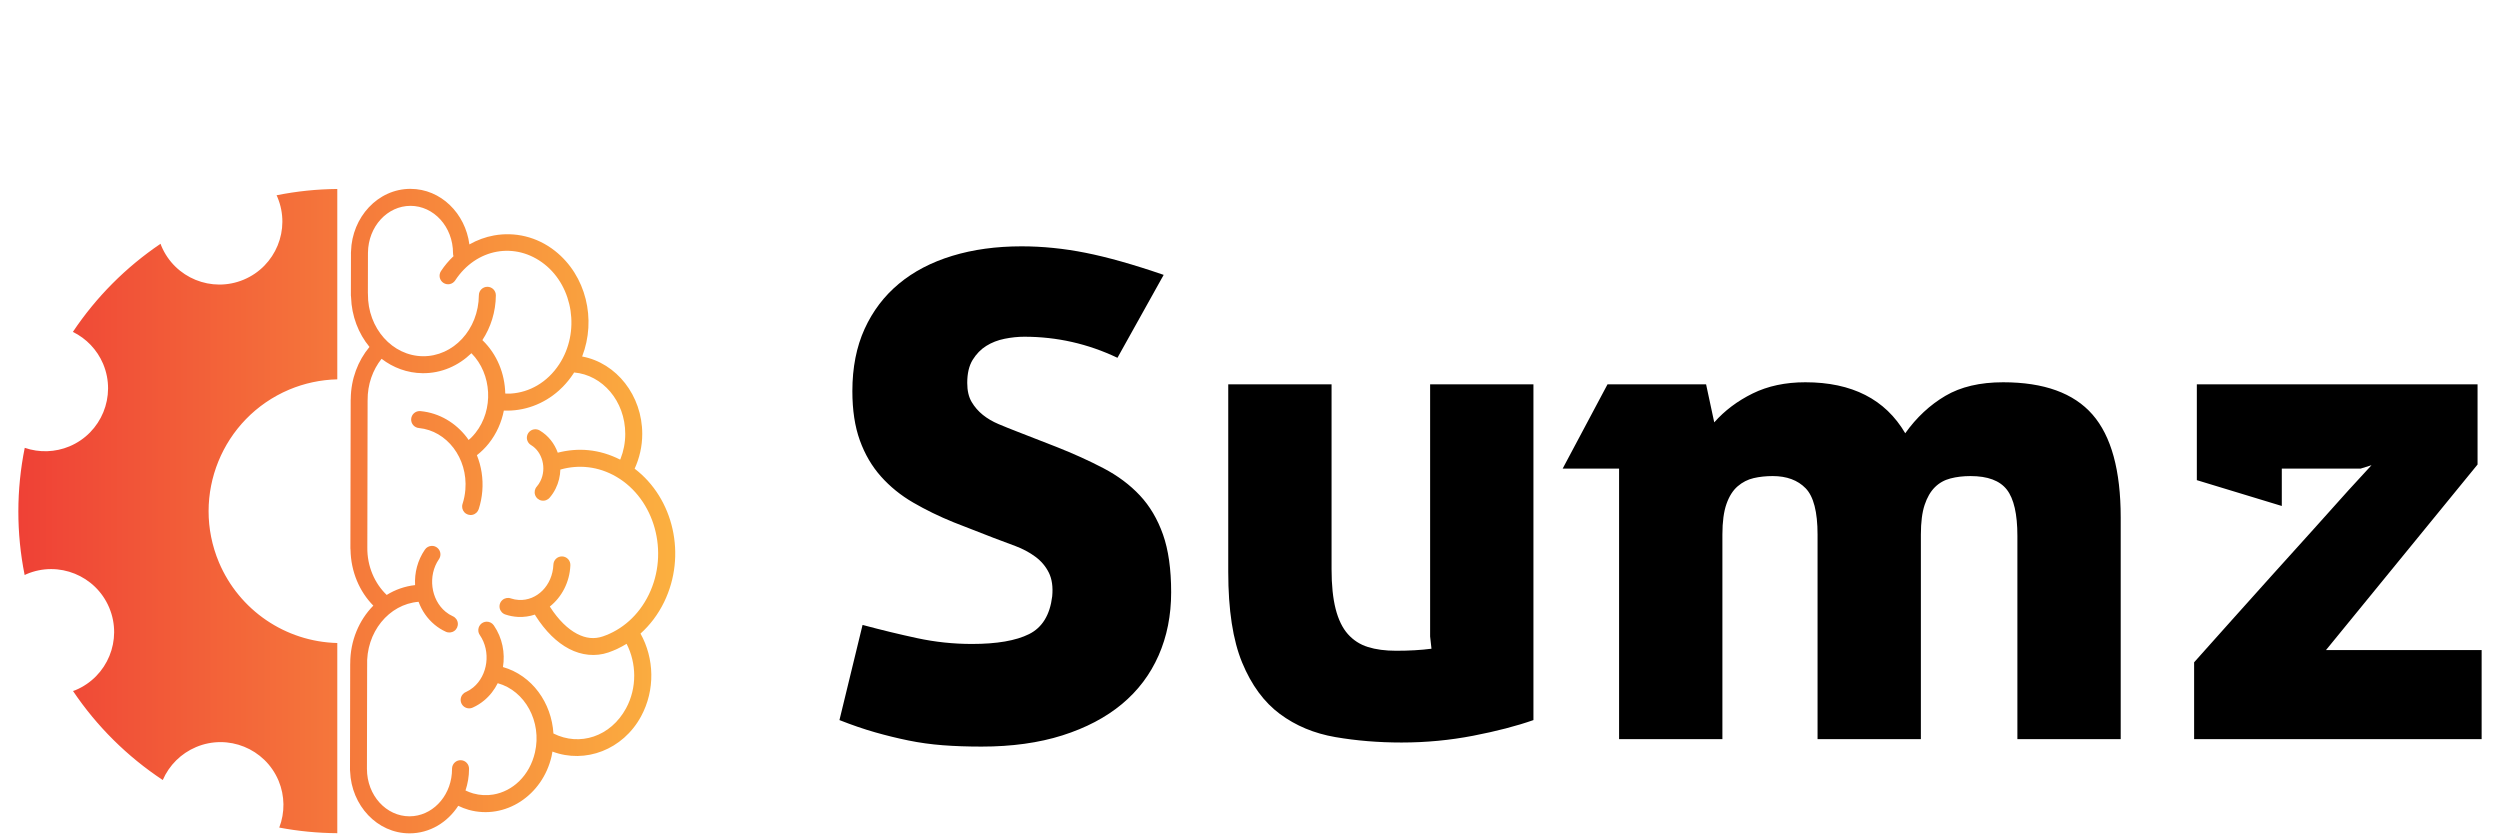
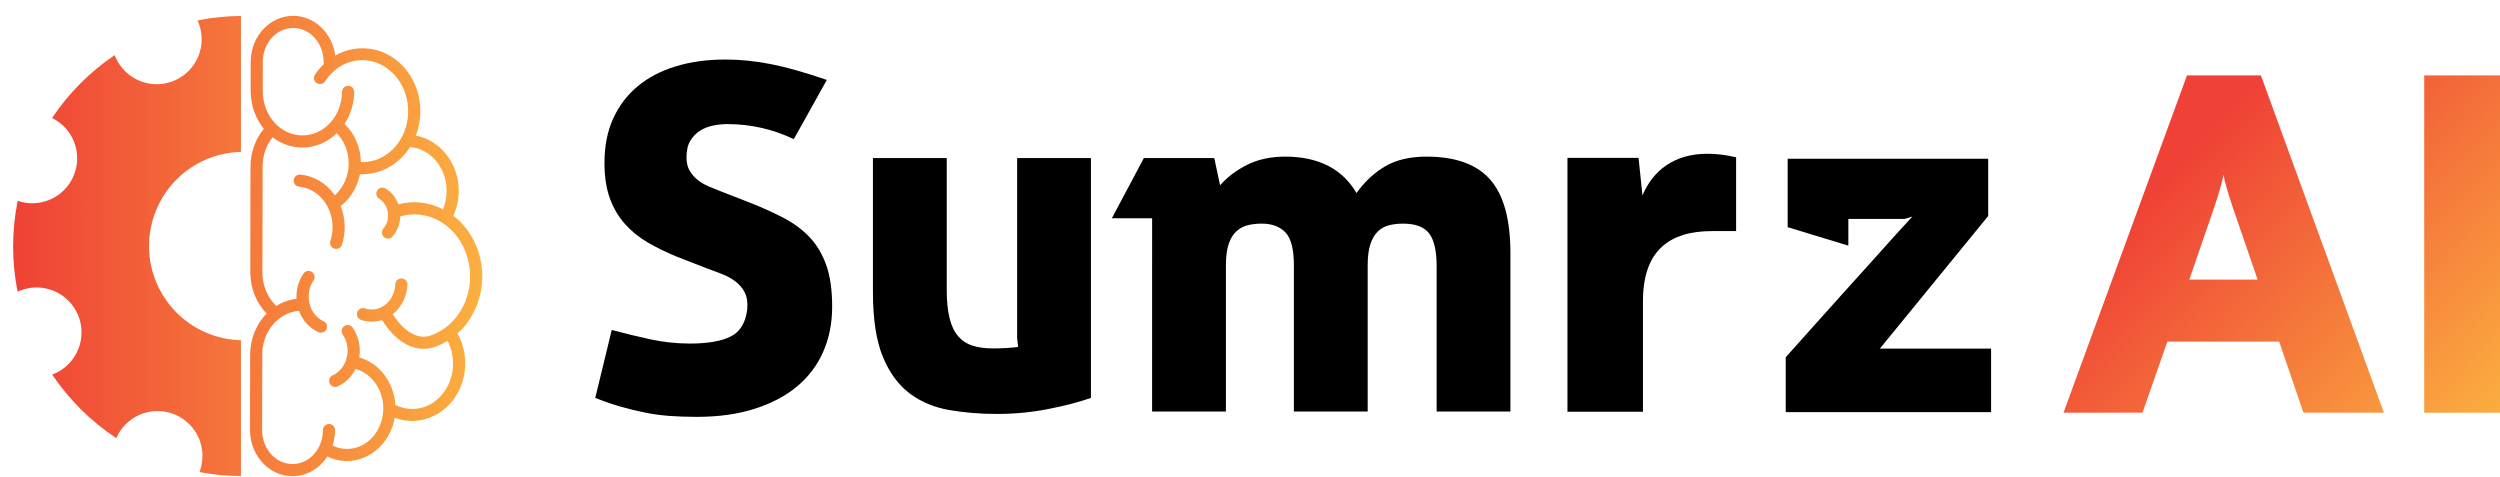
- <svg xmlns="http://www.w3.org/2000/svg" width="90" height="30" viewBox="0 0 300 101.491" class="css-1j8o68f" version="1.1" id="svg12">
-   <defs id="SvgjsDefs10989">
-     <linearGradient id="SvgjsLinearGradient10994">
-       <stop id="SvgjsStop10995" stop-color="#ef4136" offset="0" />
-       <stop id="SvgjsStop10996" stop-color="#fbb040" offset="1" />
+ <svg xmlns="http://www.w3.org/2000/svg" width="126" height="24" viewBox="0 0 126 24" fill="none">
+   <path d="M14.777 0.799C13.604 0.799 12.672 1.816 12.637 3.048C12.635 3.061 12.635 3.074 12.635 3.087V3.1C12.635 3.106 12.634 3.113 12.634 3.12C12.633 3.13 12.634 3.14 12.635 3.15L12.632 4.634C12.632 4.656 12.634 4.678 12.639 4.7C12.639 4.7 12.639 4.701 12.639 4.701C12.66 5.383 12.905 6.008 13.301 6.489C12.886 6.987 12.635 7.641 12.627 8.355C12.626 8.37 12.624 8.384 12.625 8.399L12.615 13.695C12.615 13.695 12.615 13.696 12.615 13.697C12.615 13.697 12.615 13.698 12.615 13.699V13.739C12.614 13.756 12.616 13.774 12.619 13.791C12.619 13.792 12.619 13.793 12.619 13.793C12.633 14.58 12.94 15.295 13.44 15.803C12.923 16.325 12.608 17.07 12.608 17.879C12.607 17.889 12.607 17.899 12.607 17.909L12.6 21.675C12.6 21.677 12.6 21.678 12.6 21.679C12.6 21.679 12.6 21.68 12.6 21.68V21.718C12.6 21.737 12.601 21.755 12.604 21.773C12.65 22.995 13.577 24 14.743 24C15.474 24 16.111 23.604 16.497 23.009C16.617 23.066 16.741 23.117 16.873 23.154C18.192 23.52 19.531 22.634 19.856 21.227C19.869 21.17 19.878 21.113 19.888 21.056C21.069 21.502 22.426 20.991 23.077 19.791C23.595 18.836 23.554 17.697 23.058 16.808C23.398 16.503 23.69 16.122 23.907 15.675C24.725 13.995 24.254 11.943 22.847 10.872C23.02 10.493 23.121 10.07 23.121 9.62C23.121 8.237 22.194 7.065 20.957 6.833C21.474 5.502 21.106 3.919 19.977 3.03C19.323 2.515 18.53 2.342 17.784 2.475C17.476 2.531 17.177 2.641 16.898 2.799C16.753 1.682 15.87 0.799 14.777 0.799ZM12.143 0.803C11.408 0.809 10.676 0.885 9.955 1.03L9.957 1.031C9.966 1.05 9.976 1.07 9.985 1.09L9.991 1.105C10.222 1.659 10.223 2.283 9.995 2.838C9.767 3.394 9.328 3.836 8.774 4.068C8.22 4.3 7.597 4.302 7.041 4.075C6.486 3.848 6.043 3.41 5.81 2.856C5.799 2.83 5.789 2.803 5.78 2.776C4.532 3.619 3.461 4.696 2.624 5.948C3.111 6.187 3.496 6.593 3.709 7.091L3.716 7.107C3.947 7.662 3.949 8.285 3.72 8.84C3.492 9.396 3.053 9.838 2.499 10.07C1.988 10.283 1.415 10.302 0.891 10.122C0.586 11.633 0.585 13.189 0.887 14.701C0.911 14.689 0.935 14.678 0.96 14.667C1.513 14.433 2.136 14.428 2.692 14.653C3.249 14.878 3.693 15.315 3.928 15.867L3.935 15.883C4.166 16.437 4.167 17.06 3.939 17.615C3.711 18.171 3.272 18.613 2.718 18.845C2.689 18.856 2.659 18.867 2.629 18.877C3.484 20.147 4.582 21.236 5.86 22.081C6.092 21.547 6.52 21.123 7.056 20.896C7.609 20.662 8.232 20.657 8.789 20.882C9.345 21.107 9.79 21.544 10.025 22.096L10.032 22.112C10.254 22.649 10.262 23.251 10.054 23.793C10.742 23.923 11.442 23.991 12.143 23.995V17.149C11.229 17.126 10.341 16.84 9.586 16.326C8.83 15.811 8.239 15.09 7.884 14.248C7.395 13.087 7.387 11.78 7.861 10.614C8.335 9.448 9.252 8.517 10.412 8.026C10.96 7.796 11.548 7.67 12.143 7.657L12.143 0.803ZM14.777 1.41C15.611 1.41 16.309 2.157 16.309 3.12C16.309 3.155 16.314 3.19 16.326 3.223C16.16 3.381 16.007 3.558 15.875 3.761C15.852 3.794 15.836 3.832 15.829 3.872C15.821 3.911 15.821 3.952 15.829 3.992C15.837 4.032 15.853 4.069 15.875 4.103C15.898 4.136 15.927 4.165 15.961 4.187C15.995 4.209 16.033 4.225 16.073 4.232C16.113 4.239 16.154 4.239 16.193 4.23C16.233 4.222 16.27 4.205 16.303 4.182C16.337 4.159 16.365 4.13 16.387 4.096C17.143 2.94 18.556 2.689 19.599 3.51C20.641 4.331 20.889 5.958 20.132 7.113C19.702 7.77 19.056 8.127 18.39 8.169C18.323 8.173 18.256 8.17 18.189 8.168C18.174 7.457 17.898 6.756 17.365 6.244C17.666 5.787 17.845 5.231 17.851 4.634C17.852 4.593 17.844 4.553 17.829 4.516C17.815 4.478 17.793 4.444 17.764 4.415C17.736 4.386 17.703 4.363 17.666 4.347C17.628 4.331 17.589 4.323 17.548 4.323C17.508 4.322 17.468 4.33 17.43 4.345C17.393 4.36 17.359 4.382 17.33 4.411C17.302 4.439 17.279 4.473 17.263 4.51C17.247 4.547 17.239 4.587 17.239 4.628C17.227 5.872 16.312 6.836 15.222 6.824C14.132 6.812 13.234 5.825 13.245 4.581C13.246 4.571 13.245 4.561 13.245 4.551C13.244 4.549 13.244 4.547 13.243 4.544L13.246 3.249L13.246 3.099C13.256 2.147 13.949 1.41 14.777 1.41ZM16.973 6.717C17.709 7.461 17.782 8.746 17.118 9.583C17.065 9.65 17.01 9.711 16.952 9.768C16.925 9.794 16.897 9.815 16.869 9.839C16.848 9.809 16.829 9.777 16.806 9.748C16.407 9.225 15.822 8.867 15.143 8.8C15.133 8.799 15.123 8.799 15.113 8.799C15.033 8.797 14.956 8.827 14.898 8.881C14.841 8.936 14.806 9.01 14.802 9.09C14.798 9.169 14.826 9.247 14.878 9.307C14.931 9.366 15.004 9.403 15.083 9.409C16.082 9.507 16.846 10.486 16.753 11.629C16.739 11.807 16.704 11.978 16.652 12.138C16.639 12.177 16.634 12.217 16.636 12.258C16.639 12.299 16.65 12.338 16.668 12.375C16.686 12.411 16.711 12.444 16.742 12.47C16.773 12.496 16.809 12.517 16.848 12.529C16.886 12.542 16.927 12.546 16.968 12.543C17.008 12.539 17.048 12.528 17.084 12.509C17.12 12.49 17.152 12.464 17.177 12.433C17.203 12.401 17.223 12.365 17.235 12.326C17.301 12.121 17.345 11.903 17.363 11.678C17.4 11.223 17.327 10.781 17.169 10.387C17.323 10.266 17.468 10.126 17.597 9.963C17.876 9.611 18.056 9.203 18.139 8.78C18.852 8.811 19.563 8.559 20.123 8.056C20.172 8.013 20.219 7.968 20.265 7.921C20.403 7.779 20.53 7.622 20.644 7.449C20.652 7.436 20.659 7.422 20.667 7.409C21.687 7.496 22.509 8.436 22.509 9.62C22.509 9.94 22.448 10.242 22.34 10.516C22.336 10.526 22.33 10.536 22.326 10.546C21.959 10.36 21.574 10.245 21.188 10.207C20.813 10.17 20.439 10.204 20.079 10.297C19.963 9.971 19.744 9.685 19.434 9.499C19.381 9.467 19.32 9.451 19.259 9.454C19.193 9.457 19.13 9.481 19.079 9.523C19.028 9.565 18.992 9.622 18.976 9.686C18.96 9.75 18.966 9.818 18.991 9.879C19.017 9.939 19.062 9.99 19.119 10.023C19.522 10.266 19.686 10.856 19.454 11.321C19.418 11.394 19.375 11.458 19.327 11.514C19.3 11.544 19.279 11.58 19.265 11.618C19.252 11.657 19.246 11.698 19.249 11.739C19.251 11.78 19.262 11.82 19.28 11.856C19.299 11.893 19.324 11.925 19.355 11.952C19.386 11.979 19.422 11.999 19.462 12.011C19.5 12.023 19.542 12.028 19.582 12.024C19.623 12.02 19.663 12.008 19.699 11.989C19.735 11.969 19.767 11.943 19.792 11.911C19.873 11.817 19.943 11.711 20.002 11.594C20.111 11.374 20.166 11.139 20.174 10.905C20.83 10.717 21.543 10.785 22.193 11.166C23.566 11.97 24.102 13.877 23.357 15.407C22.988 16.165 22.383 16.678 21.705 16.91C21.399 17.014 21.097 16.986 20.771 16.816C20.446 16.646 20.106 16.324 19.798 15.843C19.797 15.841 19.795 15.838 19.794 15.836C20.222 15.497 20.509 14.96 20.534 14.354C20.536 14.313 20.53 14.272 20.516 14.233C20.503 14.195 20.481 14.16 20.453 14.13C20.426 14.1 20.392 14.075 20.355 14.058C20.318 14.041 20.277 14.032 20.237 14.031C20.156 14.029 20.077 14.059 20.018 14.115C19.959 14.171 19.925 14.247 19.923 14.328C19.891 15.082 19.326 15.631 18.682 15.599C18.581 15.594 18.485 15.575 18.393 15.544C18.355 15.531 18.314 15.526 18.274 15.528C18.234 15.531 18.195 15.542 18.159 15.56C18.123 15.578 18.091 15.602 18.065 15.633C18.038 15.663 18.018 15.698 18.005 15.736C17.992 15.774 17.987 15.815 17.99 15.855C17.993 15.895 18.003 15.934 18.021 15.97C18.039 16.006 18.064 16.038 18.094 16.064C18.125 16.091 18.16 16.111 18.198 16.124C18.342 16.172 18.494 16.201 18.651 16.209C18.863 16.22 19.067 16.189 19.257 16.126C19.265 16.142 19.273 16.158 19.283 16.173C19.633 16.72 20.039 17.124 20.488 17.359C20.937 17.593 21.437 17.648 21.902 17.489C22.13 17.411 22.349 17.305 22.558 17.178C22.915 17.873 22.939 18.762 22.539 19.499C21.984 20.522 20.867 20.88 19.924 20.406C19.858 19.303 19.159 18.315 18.107 18.014C18.19 17.506 18.087 16.965 17.78 16.517C17.752 16.474 17.713 16.439 17.668 16.416C17.622 16.392 17.571 16.38 17.52 16.38C17.477 16.381 17.434 16.391 17.395 16.41C17.355 16.428 17.32 16.455 17.292 16.488C17.264 16.521 17.243 16.56 17.231 16.602C17.219 16.643 17.216 16.687 17.222 16.73C17.224 16.74 17.226 16.75 17.228 16.76C17.237 16.797 17.253 16.832 17.275 16.863C17.68 17.454 17.565 18.313 17.035 18.749C16.953 18.818 16.866 18.871 16.776 18.912C16.738 18.927 16.704 18.95 16.675 18.98C16.645 19.009 16.623 19.044 16.607 19.082C16.592 19.12 16.585 19.161 16.586 19.202C16.587 19.244 16.596 19.284 16.613 19.322C16.63 19.359 16.654 19.393 16.685 19.421C16.715 19.449 16.751 19.47 16.79 19.484C16.828 19.497 16.869 19.503 16.911 19.501C16.952 19.498 16.992 19.487 17.029 19.469C17.168 19.406 17.301 19.323 17.424 19.221C17.637 19.047 17.801 18.832 17.92 18.596C17.922 18.596 17.923 18.597 17.925 18.597C18.9 18.868 19.516 19.979 19.26 21.089C19.067 21.922 18.461 22.487 17.759 22.604C17.701 22.613 17.641 22.62 17.582 22.624C17.462 22.631 17.341 22.624 17.219 22.604C17.158 22.594 17.097 22.581 17.036 22.564C16.94 22.537 16.849 22.5 16.76 22.457C16.841 22.213 16.887 21.951 16.887 21.678C16.888 21.599 16.858 21.521 16.802 21.464C16.747 21.406 16.672 21.372 16.592 21.369C16.512 21.366 16.434 21.395 16.375 21.449C16.316 21.502 16.28 21.577 16.276 21.657C16.275 21.664 16.275 21.671 16.275 21.678C16.275 22.581 15.661 23.294 14.897 23.379C14.846 23.385 14.795 23.388 14.743 23.388C13.91 23.388 13.212 22.642 13.211 21.68C13.211 21.68 13.211 21.679 13.211 21.678L13.219 18.021C13.219 18.009 13.22 17.996 13.219 17.983C13.166 16.76 14.005 15.751 15.07 15.666C15.187 15.982 15.381 16.27 15.652 16.494C15.776 16.596 15.909 16.678 16.048 16.741C16.084 16.759 16.124 16.768 16.165 16.77C16.205 16.772 16.246 16.766 16.284 16.752C16.322 16.738 16.357 16.716 16.386 16.689C16.416 16.661 16.44 16.628 16.457 16.591C16.474 16.554 16.483 16.514 16.484 16.474C16.485 16.433 16.478 16.393 16.463 16.355C16.449 16.317 16.427 16.282 16.399 16.253C16.371 16.224 16.337 16.2 16.3 16.184C16.211 16.144 16.124 16.09 16.041 16.022C15.511 15.585 15.396 14.727 15.802 14.135C15.834 14.089 15.853 14.035 15.857 13.978C15.86 13.922 15.848 13.866 15.822 13.816C15.796 13.766 15.756 13.724 15.707 13.695C15.659 13.667 15.603 13.652 15.547 13.653C15.497 13.653 15.448 13.666 15.405 13.69C15.361 13.714 15.324 13.748 15.297 13.789C15.034 14.173 14.921 14.624 14.945 15.064C14.574 15.106 14.229 15.229 13.923 15.419C13.494 15.008 13.217 14.394 13.226 13.705L13.231 11.088L13.236 8.436C13.237 8.428 13.237 8.42 13.237 8.412C13.231 7.836 13.424 7.312 13.739 6.917C14.155 7.237 14.662 7.429 15.215 7.436C15.893 7.444 16.507 7.168 16.973 6.717Z" fill="url(#paint0_linear_1632_137)" />
+   <path d="M107.984 20.8H104L110.224 3.8H113.949L120.15 20.8H116.095L114.869 17.216H109.234L107.984 20.8ZM111.592 10.462L110.342 14.092H113.784L112.535 10.462C112.346 9.888 112.134 9.222 112.063 8.808C111.993 9.199 111.804 9.842 111.592 10.462Z" fill="url(#paint1_linear_1632_137)" />
+   <path d="M126 3.8V20.8H122.181V3.8H126Z" fill="url(#paint2_linear_1632_137)" />
+   <path fill-rule="evenodd" clip-rule="evenodd" d="M100.351 17.568H94.747L100.204 10.887V8H90.098V11.45L93.157 12.38V11.034H95.995L96.387 10.912L95.555 11.817L94.282 13.236L92.814 14.864L91.431 16.405L90.404 17.555L90 18.008V20.773H100.351V17.568Z" fill="black" />
+   <path fill-rule="evenodd" clip-rule="evenodd" d="M32.655 12.225C33.103 12.486 33.589 12.723 34.111 12.935L35.554 13.498L36.337 13.791C36.599 13.889 36.835 14.015 37.047 14.17C37.259 14.325 37.422 14.517 37.537 14.745C37.651 14.974 37.692 15.259 37.659 15.602C37.577 16.271 37.3 16.723 36.827 16.96C36.354 17.196 35.669 17.315 34.772 17.315C34.103 17.315 33.446 17.245 32.802 17.107C32.157 16.968 31.501 16.809 30.832 16.63L30 20.055C30.457 20.235 30.885 20.381 31.285 20.496C31.684 20.61 32.084 20.708 32.484 20.789C32.883 20.871 33.295 20.928 33.719 20.961C34.144 20.993 34.608 21.01 35.114 21.01C36.207 21.01 37.178 20.875 38.026 20.606C38.874 20.337 39.588 19.961 40.167 19.48C40.746 18.999 41.187 18.416 41.489 17.731C41.79 17.046 41.941 16.287 41.941 15.455C41.941 14.623 41.843 13.93 41.648 13.375C41.452 12.82 41.175 12.351 40.816 11.968C40.457 11.585 40.02 11.258 39.506 10.989C38.993 10.72 38.426 10.463 37.806 10.219L36.362 9.656C36.15 9.574 35.938 9.488 35.726 9.399C35.514 9.309 35.326 9.199 35.163 9.068C35 8.938 34.865 8.783 34.759 8.604C34.653 8.424 34.6 8.196 34.6 7.918C34.6 7.576 34.666 7.298 34.796 7.086C34.926 6.874 35.09 6.707 35.285 6.585C35.481 6.462 35.701 6.377 35.946 6.328C36.191 6.279 36.427 6.254 36.656 6.254C37.83 6.254 38.948 6.507 40.008 7.013L41.672 4.028C40.579 3.653 39.641 3.387 38.858 3.232C38.075 3.078 37.308 3 36.558 3C35.644 3 34.812 3.114 34.062 3.343C33.312 3.571 32.671 3.905 32.141 4.346C31.611 4.786 31.199 5.329 30.905 5.973C30.612 6.617 30.465 7.364 30.465 8.212C30.465 8.897 30.555 9.489 30.734 9.986C30.913 10.484 31.166 10.916 31.493 11.283C31.819 11.65 32.206 11.964 32.655 12.225ZM47.716 7.967L43.996 7.967V14.721C43.996 16.091 44.164 17.18 44.498 17.988C44.833 18.795 45.285 19.411 45.856 19.835C46.427 20.259 47.092 20.537 47.85 20.667C48.609 20.798 49.404 20.863 50.236 20.863C51.117 20.863 51.978 20.781 52.818 20.618C53.658 20.455 54.38 20.267 54.983 20.055V7.967H51.264V17.046L51.313 17.486C50.938 17.535 50.514 17.559 50.041 17.559C49.649 17.559 49.31 17.515 49.025 17.425C48.739 17.335 48.499 17.18 48.303 16.96C48.107 16.74 47.961 16.438 47.863 16.055C47.765 15.671 47.716 15.194 47.716 14.623V7.967ZM56.036 11.002H58.067L58.066 20.741H61.786V13.375C61.786 12.918 61.835 12.551 61.933 12.274C62.031 11.997 62.165 11.785 62.337 11.638C62.508 11.491 62.699 11.393 62.911 11.344C63.124 11.295 63.352 11.271 63.597 11.271C64.102 11.271 64.498 11.418 64.784 11.711C65.069 12.005 65.212 12.559 65.212 13.375V20.741H68.931V13.375C68.931 12.935 68.976 12.58 69.066 12.311C69.155 12.041 69.278 11.829 69.433 11.675C69.588 11.52 69.775 11.414 69.996 11.356C70.216 11.299 70.456 11.271 70.717 11.271C71.337 11.271 71.774 11.434 72.026 11.76C72.279 12.086 72.406 12.641 72.406 13.424V20.741H76.125V12.763C76.125 11.067 75.787 9.831 75.11 9.056C74.433 8.281 73.36 7.894 71.892 7.894C71.06 7.894 70.367 8.057 69.812 8.383C69.257 8.71 68.776 9.158 68.368 9.729C67.651 8.506 66.451 7.894 64.771 7.894C64.053 7.894 63.421 8.029 62.875 8.298C62.328 8.567 61.867 8.914 61.492 9.338L61.199 7.967H57.651L56.036 11.002Z" fill="black" />
+   <path d="M87.5 7.929V11.647H86.289C84.115 11.647 82.805 12.647 82.805 15.186V20.75H79V7.955H82.583L82.781 9.853C83.299 8.596 84.387 7.75 86.042 7.75C86.487 7.75 86.981 7.801 87.5 7.929Z" fill="black" />
+   <defs>
+     <linearGradient id="paint0_linear_1632_137" x1="0.661" y1="0.799" x2="24.308" y2="0.799" gradientUnits="userSpaceOnUse">
+       <stop stop-color="#EF4136" />
+       <stop offset="1" stop-color="#FBB040" />
+     </linearGradient>
+     <linearGradient id="paint1_linear_1632_137" x1="109.426" y1="8.564" x2="124.43" y2="22.936" gradientUnits="userSpaceOnUse">
+       <stop stop-color="#EF4136" />
+       <stop offset="1" stop-color="#FBB040" />
+     </linearGradient>
+     <linearGradient id="paint2_linear_1632_137" x1="109.425" y1="8.564" x2="124.43" y2="22.936" gradientUnits="userSpaceOnUse">
+       <stop stop-color="#EF4136" />
+       <stop offset="1" stop-color="#FBB040" />
    </linearGradient>
  </defs>
-   <g id="SvgjsG10990" featurekey="hmhgWD-0" transform="matrix(0.827779,0,0,0.827779,-1.498085,20.44879)" fill="url(#SvgjsLinearGradient10994)">
-     <path d="m59.5 3.082c-4.795 0-8.602 4.16-8.746 9.193a1.25 1.25 0 0 0-0.01 0.16v0.051 0.002c-2.12e-4 0.027-0.004 0.053-0.004 0.08a1.25 1.25 0 0 0 0.004 0.125l-0.012 6.062a1.25 1.25 0 0 0 0.027 0.27 1.25 1.25 0 0 0 0 0.006c0.088 2.786 1.089 5.342 2.709 7.309-1.697 2.033-2.723 4.707-2.754 7.625a1.25 1.25 0 0 0-0.012 0.18l-0.041 21.643a1.25 1.25 0 0 0 0 0.008c-3.4e-5 0.003 3.3e-5 0.005 0 0.008v0.164a1.25 1.25 0 0 0 0.018 0.215 1.25 1.25 0 0 0 0 0.008c0.058 3.216 1.313 6.136 3.356 8.213-2.113 2.135-3.4 5.177-3.398 8.484v0.002a1.25 1.25 0 0 0-0.006 0.121l-0.029 15.393a1.25 1.25 0 0 0 0 0.014c0 0.002-1e-6 0.004 0 0.006v0.156a1.25 1.25 0 0 0 0.018 0.225c0.189 4.991 3.977 9.1 8.742 9.1 2.987 0 5.589-1.618 7.166-4.051 0.492 0.234 1 0.442 1.537 0.592 5.393 1.499 10.865-2.125 12.193-7.873 0.054-0.233 0.09-0.466 0.129-0.699 4.827 1.821 10.372-0.265 13.033-5.17 2.117-3.903 1.951-8.559-0.076-12.191 1.391-1.247 2.581-2.804 3.471-4.631 3.343-6.865 1.417-15.253-4.334-19.629 0.706-1.55 1.119-3.279 1.119-5.115 0-5.654-3.788-10.445-8.842-11.391 2.112-5.442 0.607-11.91-4.006-15.543-2.675-2.106-5.914-2.814-8.961-2.268-1.26 0.226-2.482 0.678-3.623 1.322-0.591-4.563-4.201-8.174-8.668-8.174zm-10.766 0.018a47.453 47.453 0 0 0-8.94 0.928l0.006 0.004 0.002 0.002a9.264 9.264 0 0 1 0.111 0.238l0.025 0.062a9.264 9.264 0 0 1-4.973 12.109 9.264 9.264 0 0 1-12.115-4.951 9.264 9.264 0 0 1-0.121-0.328 47.453 47.453 0 0 0-12.898 12.963 9.264 9.264 0 0 1 4.436 4.674l0.027 0.064a9.264 9.264 0 0 1-4.973 12.107 9.264 9.264 0 0 1-6.574 0.213 47.453 47.453 0 0 0-0.014 18.713 9.264 9.264 0 0 1 0.295-0.139 9.264 9.264 0 0 1 12.133 4.906l0.027 0.064a9.264 9.264 0 0 1-4.973 12.105 9.264 9.264 0 0 1-0.363 0.131 47.453 47.453 0 0 0 13.203 13.094 9.264 9.264 0 0 1 4.887-4.842 9.264 9.264 0 0 1 12.135 4.906l0.027 0.064a9.264 9.264 0 0 1 0.09 6.869 47.453 47.453 0 0 0 8.539 0.826v-27.98a19.424 19.424 0 0 1-17.408-11.857 19.424 19.424 0 0 1 10.332-25.426 19.424 19.424 0 0 1 7.076-1.51v-28.012zm10.766 2.482c3.407 0 6.262 3.053 6.262 6.986a1.25 1.25 0 0 0 0.068 0.422c-0.678 0.644-1.302 1.37-1.844 2.197a1.25 1.25 0 1 0 2.092 1.369c3.092-4.723 8.867-5.748 13.127-2.393 4.26 3.355 5.272 10.002 2.18 14.725-1.758 2.685-4.399 4.144-7.119 4.314-0.273 0.017-0.547 0.005-0.82-0.004-0.062-2.905-1.192-5.772-3.367-7.863 1.227-1.869 1.961-4.138 1.984-6.58a1.25 1.25 0 1 0-2.5-0.025c-0.048 5.084-3.788 9.027-8.244 8.977-4.457-0.051-8.126-4.082-8.078-9.166a1.25 1.25 0 0 0-0.004-0.125 1.25 1.25 0 0 0-0.004-0.025l0.01-5.293 0.002-0.613c0.041-3.892 2.873-6.902 6.256-6.902zm8.973 21.689c3.012 3.038 3.31 8.29 0.594 11.713-0.216 0.272-0.442 0.524-0.68 0.756-0.108 0.105-0.224 0.192-0.336 0.289-0.087-0.124-0.166-0.253-0.258-0.373-1.634-2.135-4.022-3.601-6.799-3.871a1.25 1.25 0 0 0-0.123-0.008 1.25 1.25 0 0 0-0.119 2.496c4.081 0.397 7.202 4.402 6.824 9.07-0.059 0.73-0.2 1.427-0.412 2.082a1.25 1.25 0 1 0 2.379 0.768c0.271-0.839 0.451-1.726 0.525-2.648 0.151-1.861-0.146-3.663-0.795-5.277 0.633-0.494 1.224-1.067 1.75-1.73 1.142-1.439 1.876-3.106 2.215-4.836 2.914 0.127 5.822-0.905 8.111-2.957 0.198-0.177 0.39-0.362 0.578-0.555 0.565-0.577 1.085-1.221 1.549-1.93 0.035-0.053 0.062-0.109 0.096-0.162 4.168 0.358 7.527 4.197 7.527 9.037 0 1.307-0.248 2.544-0.691 3.66-0.017 0.043-0.041 0.082-0.059 0.125-1.5-0.762-3.071-1.23-4.65-1.387-1.53-0.151-3.059-0.014-4.529 0.367-0.476-1.33-1.372-2.499-2.639-3.26a1.25 1.25 0 0 0-0.715-0.186 1.25 1.25 0 0 0-0.572 2.328c1.649 0.99 2.32 3.403 1.371 5.303-0.148 0.297-0.324 0.56-0.52 0.789a1.25 1.25 0 1 0 1.9 1.623c0.33-0.386 0.618-0.819 0.855-1.295 0.449-0.898 0.674-1.862 0.703-2.818 2.682-0.766 5.597-0.49 8.254 1.066 5.612 3.287 7.801 11.083 4.758 17.334-1.509 3.098-3.98 5.197-6.754 6.143-1.248 0.426-2.485 0.312-3.814-0.383s-2.721-2.014-3.977-3.977a1.25 1.25 0 0 0-0.02-0.029c1.752-1.386 2.922-3.583 3.025-6.059a1.25 1.25 0 0 0-1.215-1.318 1.25 1.25 0 0 0-1.283 1.215c-0.128 3.081-2.439 5.323-5.07 5.191-0.411-0.021-0.805-0.098-1.182-0.225a1.251 1.251 0 1 0-0.797 2.371c0.588 0.198 1.211 0.317 1.853 0.35 0.866 0.043 1.697-0.085 2.477-0.342a1.25 1.25 0 0 0 0.105 0.193c1.43 2.235 3.089 3.887 4.924 4.846 1.835 0.959 3.878 1.182 5.779 0.533 0.932-0.318 1.828-0.751 2.682-1.273 1.459 2.842 1.556 6.473-0.078 9.486-2.268 4.181-6.834 5.646-10.688 3.707-0.271-4.508-3.128-8.544-7.426-9.775 0.339-2.074-0.082-4.286-1.336-6.117a1.25 1.25 0 0 0-1.062-0.559 1.25 1.25 0 0 0-1.217 1.43 1.25 1.25 0 0 0 0.023 0.123 1.25 1.25 0 0 0 0.191 0.418c1.656 2.418 1.187 5.928-0.979 7.711-0.339 0.279-0.694 0.499-1.059 0.664a1.25 1.25 0 1 0 1.031 2.275c0.567-0.257 1.112-0.594 1.617-1.01 0.868-0.715 1.54-1.593 2.023-2.559a1.25 1.25 0 0 0 0.023 0.008c3.983 1.107 6.501 5.648 5.453 10.184-0.786 3.401-3.263 5.713-6.133 6.189-0.239 0.04-0.481 0.068-0.725 0.082-0.488 0.028-0.985 0.001-1.482-0.08-0.249-0.041-0.497-0.095-0.746-0.164-0.395-0.11-0.768-0.263-1.131-0.436 0.331-1 0.52-2.07 0.52-3.184a1.25 1.25 0 0 0-2.498-0.088 1.25 1.25 0 0 0-0.002 0.088c0 3.688-2.51 6.601-5.631 6.951-0.208 0.023-0.418 0.035-0.631 0.035-3.405 0-6.257-3.05-6.26-6.981-1e-6 -0.002 0-0.004 0-0.006l0.029-14.947a1.25 1.25 0 0 0 0.002-0.154c-0.216-5 3.212-9.125 7.566-9.473 0.477 1.292 1.27 2.471 2.379 3.385 0.505 0.416 1.048 0.755 1.615 1.012a1.25 1.25 0 1 0 1.031-2.277c-0.365-0.165-0.72-0.385-1.059-0.664-2.165-1.783-2.634-5.293-0.979-7.711a1.25 1.25 0 0 0-1.041-1.971 1.25 1.25 0 0 0-1.022 0.559c-1.073 1.567-1.537 3.412-1.438 5.211-1.517 0.169-2.928 0.674-4.176 1.447-1.756-1.68-2.887-4.186-2.85-7.004l0.02-10.695 0.021-10.838a1.25 1.25 0 0 0 0.002-0.1c-0.022-2.354 0.765-4.493 2.053-6.107 1.701 1.308 3.773 2.093 6.031 2.119 2.771 0.032 5.28-1.095 7.184-2.936z" id="path6" />
-   </g>
-   <g id="SvgjsG10991" featurekey="1RRcwp-0" transform="matrix(4.139081,0,0,4.139081,97.59891,7.235049)" fill="#000000">
-     <path d="M3.94 13.62 c-0.427 -0.173 -0.823 -0.367 -1.19 -0.58 s-0.683 -0.47 -0.95 -0.77 s-0.473 -0.653 -0.62 -1.06 s-0.22 -0.89 -0.22 -1.45 c0 -0.693 0.12 -1.303 0.36 -1.83 s0.577 -0.97 1.01 -1.33 s0.957 -0.633 1.57 -0.82 s1.293 -0.28 2.04 -0.28 c0.613 0 1.24 0.063 1.88 0.19 s1.407 0.343 2.3 0.65 l-1.36 2.44 c-0.867 -0.413 -1.78 -0.62 -2.74 -0.62 c-0.187 0 -0.38 0.02 -0.58 0.06 s-0.38 0.11 -0.54 0.21 s-0.293 0.237 -0.4 0.41 s-0.16 0.4 -0.16 0.68 c0 0.227 0.043 0.413 0.13 0.56 s0.197 0.273 0.33 0.38 s0.287 0.197 0.46 0.27 s0.347 0.143 0.52 0.21 l1.18 0.46 c0.507 0.2 0.97 0.41 1.39 0.63 s0.777 0.487 1.07 0.8 s0.52 0.697 0.68 1.15 s0.24 1.02 0.24 1.7 s-0.123 1.3 -0.37 1.86 s-0.607 1.037 -1.08 1.43 s-1.057 0.7 -1.75 0.92 s-1.487 0.33 -2.38 0.33 c-0.413 0 -0.793 -0.013 -1.14 -0.04 s-0.683 -0.073 -1.01 -0.14 s-0.653 -0.147 -0.98 -0.24 s-0.677 -0.213 -1.05 -0.36 l0.68 -2.8 c0.547 0.147 1.083 0.277 1.61 0.39 s1.063 0.17 1.61 0.17 c0.733 0 1.293 -0.097 1.68 -0.29 s0.613 -0.563 0.68 -1.11 c0.027 -0.28 -0.007 -0.513 -0.1 -0.7 s-0.227 -0.343 -0.4 -0.47 s-0.367 -0.23 -0.58 -0.31 l-0.64 -0.24 z M12.02 9.56 l3.04 -0 l0 5.44 c0 0.467 0.04 0.857 0.12 1.17 s0.2 0.56 0.36 0.74 s0.357 0.307 0.59 0.38 s0.51 0.11 0.83 0.11 c0.387 0 0.733 -0.02 1.04 -0.06 l-0.04 -0.36 l0 -7.42 l3.04 0 l0 9.88 c-0.493 0.173 -1.083 0.327 -1.77 0.46 s-1.39 0.2 -2.11 0.2 c-0.68 0 -1.33 -0.053 -1.95 -0.16 s-1.163 -0.333 -1.63 -0.68 s-0.837 -0.85 -1.11 -1.51 s-0.41 -1.55 -0.41 -2.67 l0 -5.52 z M23.52 12.04 l-1.66 0 l1.32 -2.48 l2.9 0 l0.24 1.12 c0.307 -0.347 0.683 -0.63 1.13 -0.85 s0.963 -0.33 1.55 -0.33 c1.373 0 2.353 0.5 2.94 1.5 c0.333 -0.467 0.727 -0.833 1.18 -1.1 s1.02 -0.4 1.7 -0.4 c1.2 0 2.077 0.317 2.63 0.95 s0.83 1.643 0.83 3.03 l0 6.52 l-3.04 0 l0 -5.98 c0 -0.64 -0.103 -1.093 -0.31 -1.36 s-0.563 -0.4 -1.07 -0.4 c-0.213 0 -0.41 0.023 -0.59 0.07 s-0.333 0.133 -0.46 0.26 s-0.227 0.3 -0.3 0.52 s-0.11 0.51 -0.11 0.87 l0 6.02 l-3.04 0 l0 -6.02 c0 -0.667 -0.117 -1.12 -0.35 -1.36 s-0.557 -0.36 -0.97 -0.36 c-0.2 0 -0.387 0.02 -0.56 0.06 s-0.33 0.12 -0.47 0.24 s-0.25 0.293 -0.33 0.52 s-0.12 0.527 -0.12 0.9 l0 6.02 l-3.04 0 l0 -7.96 z M44.32 17.38 l4.58 0 l0 2.62 l-8.46 0 l0 -2.26 l0.33 -0.37 l0.84 -0.94 l1.13 -1.26 l1.2 -1.33 l1.04 -1.16 l0.68 -0.74 l-0.32 0.1 l-2.32 0 l0 1.1 l-2.5 -0.76 l0 -2.82 l8.26 0 l0 2.36 z" id="path9" />
-   </g>
</svg>
